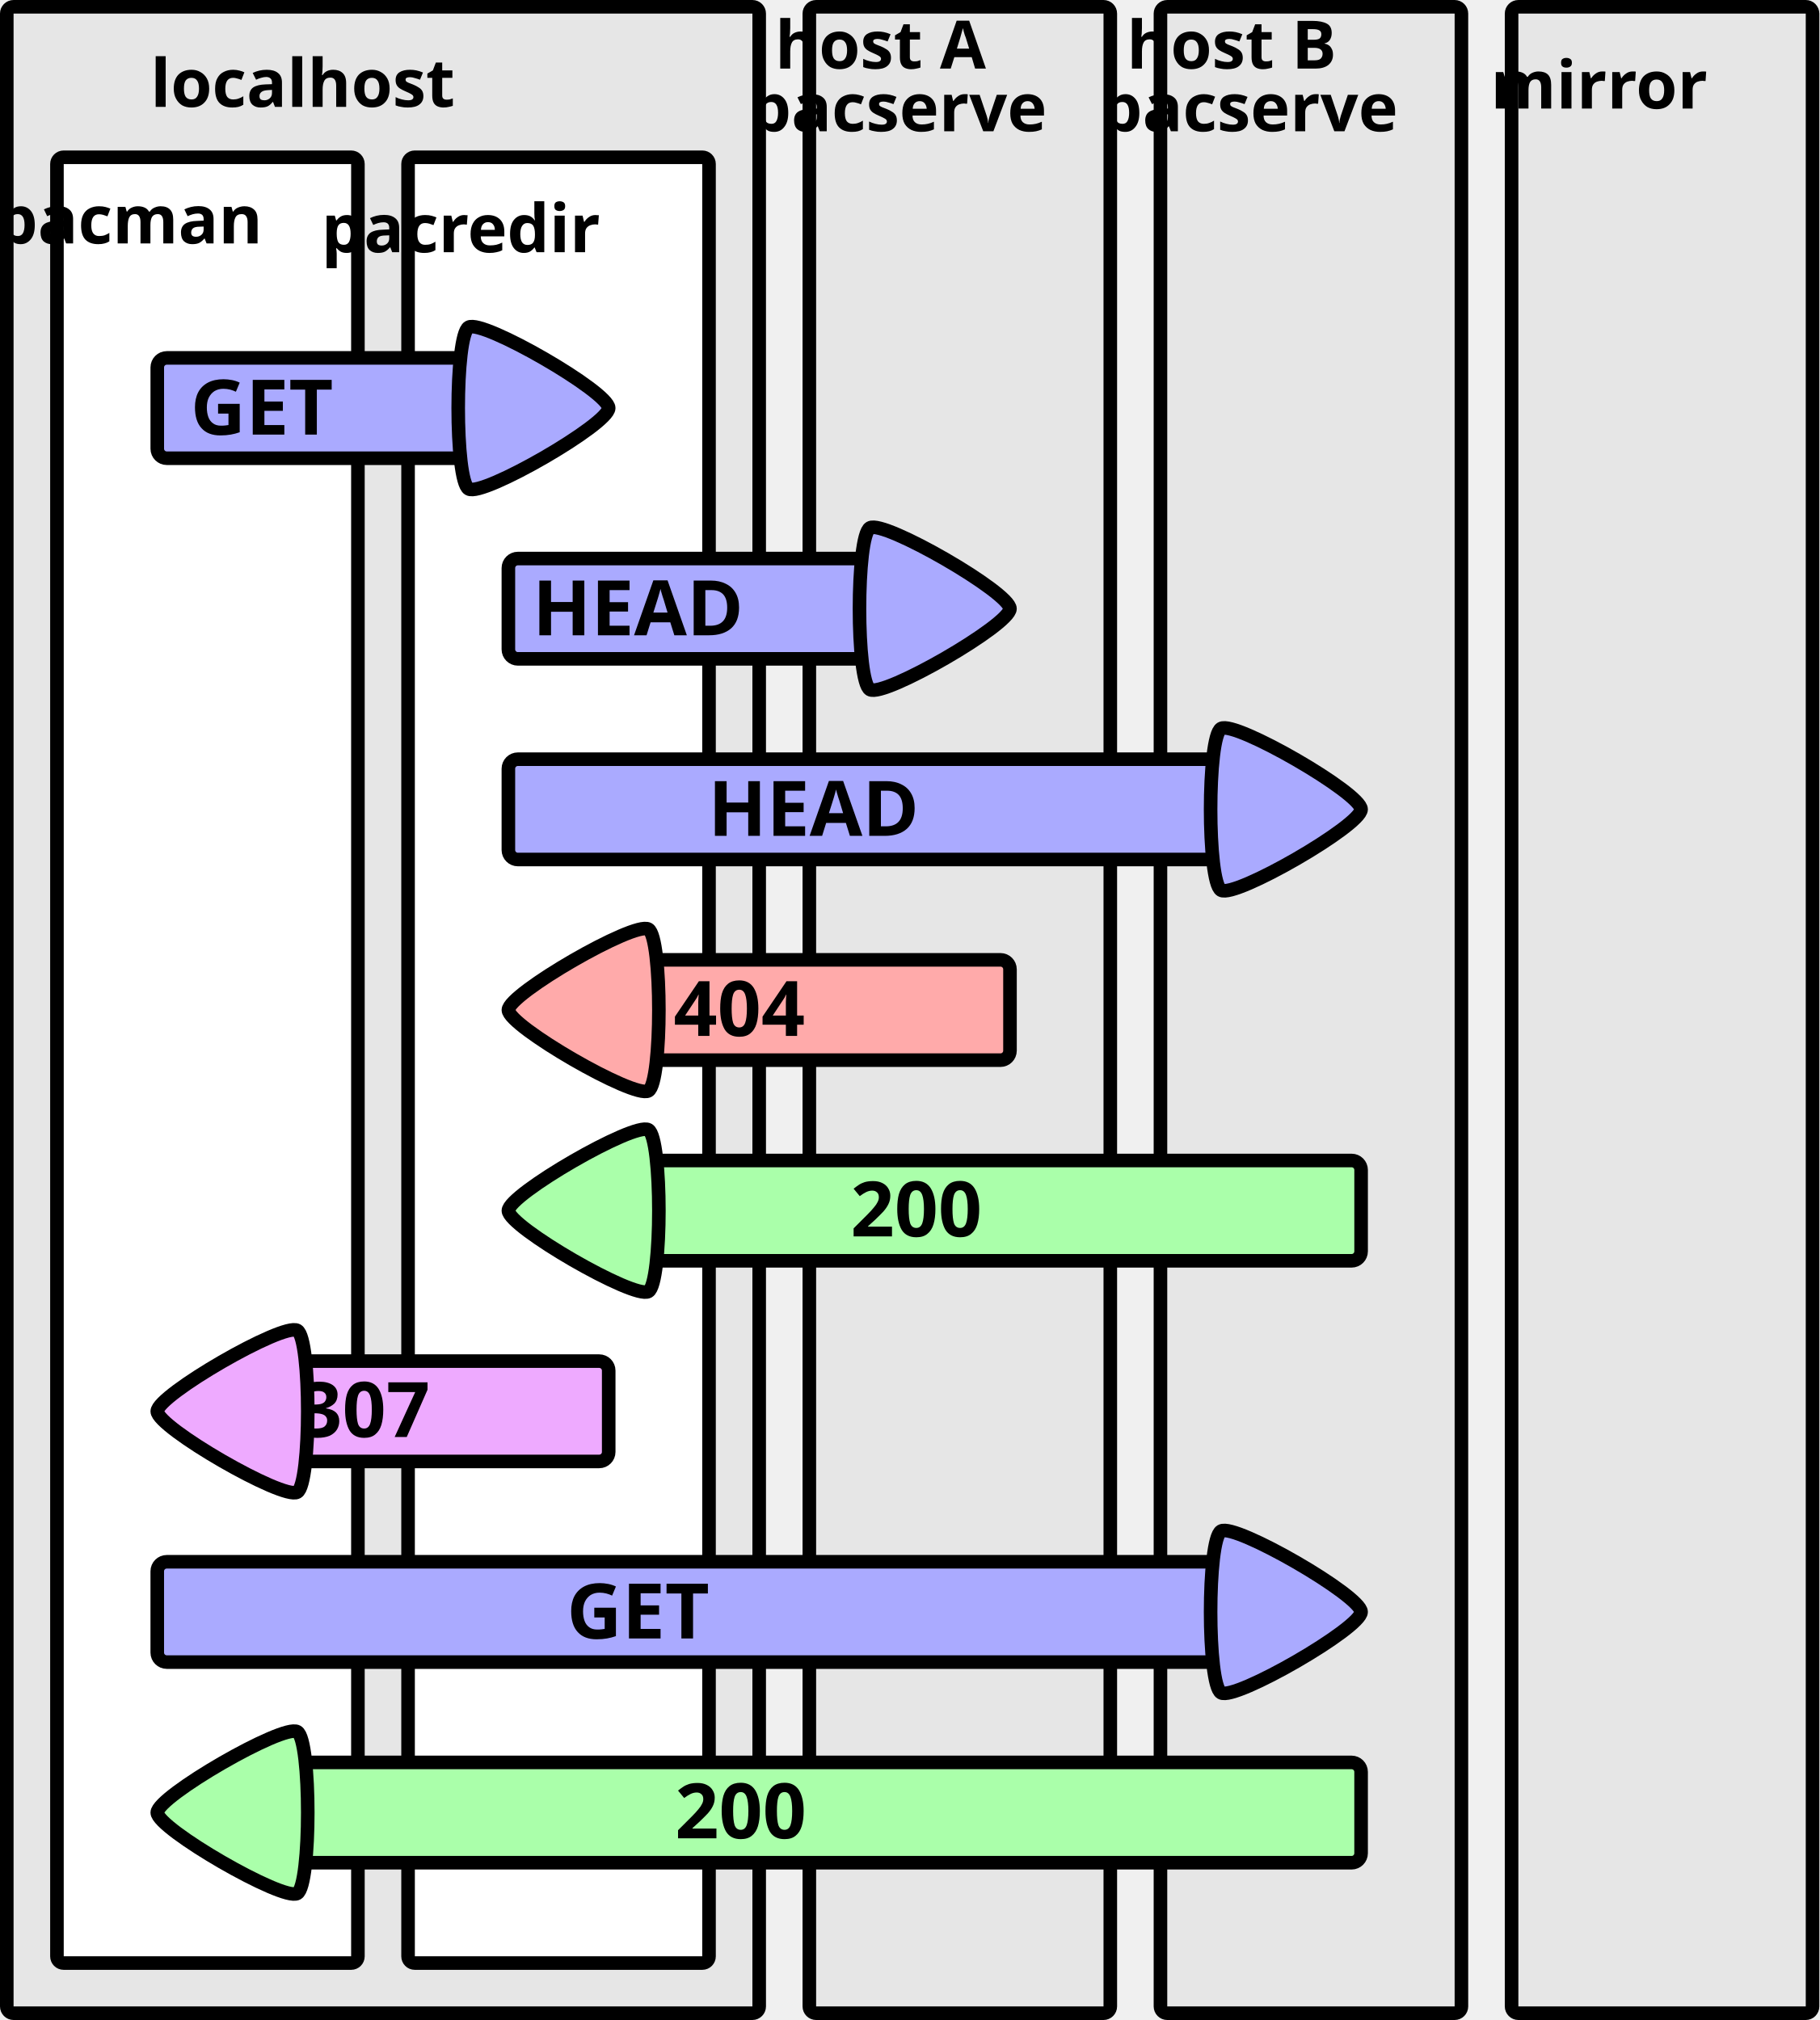
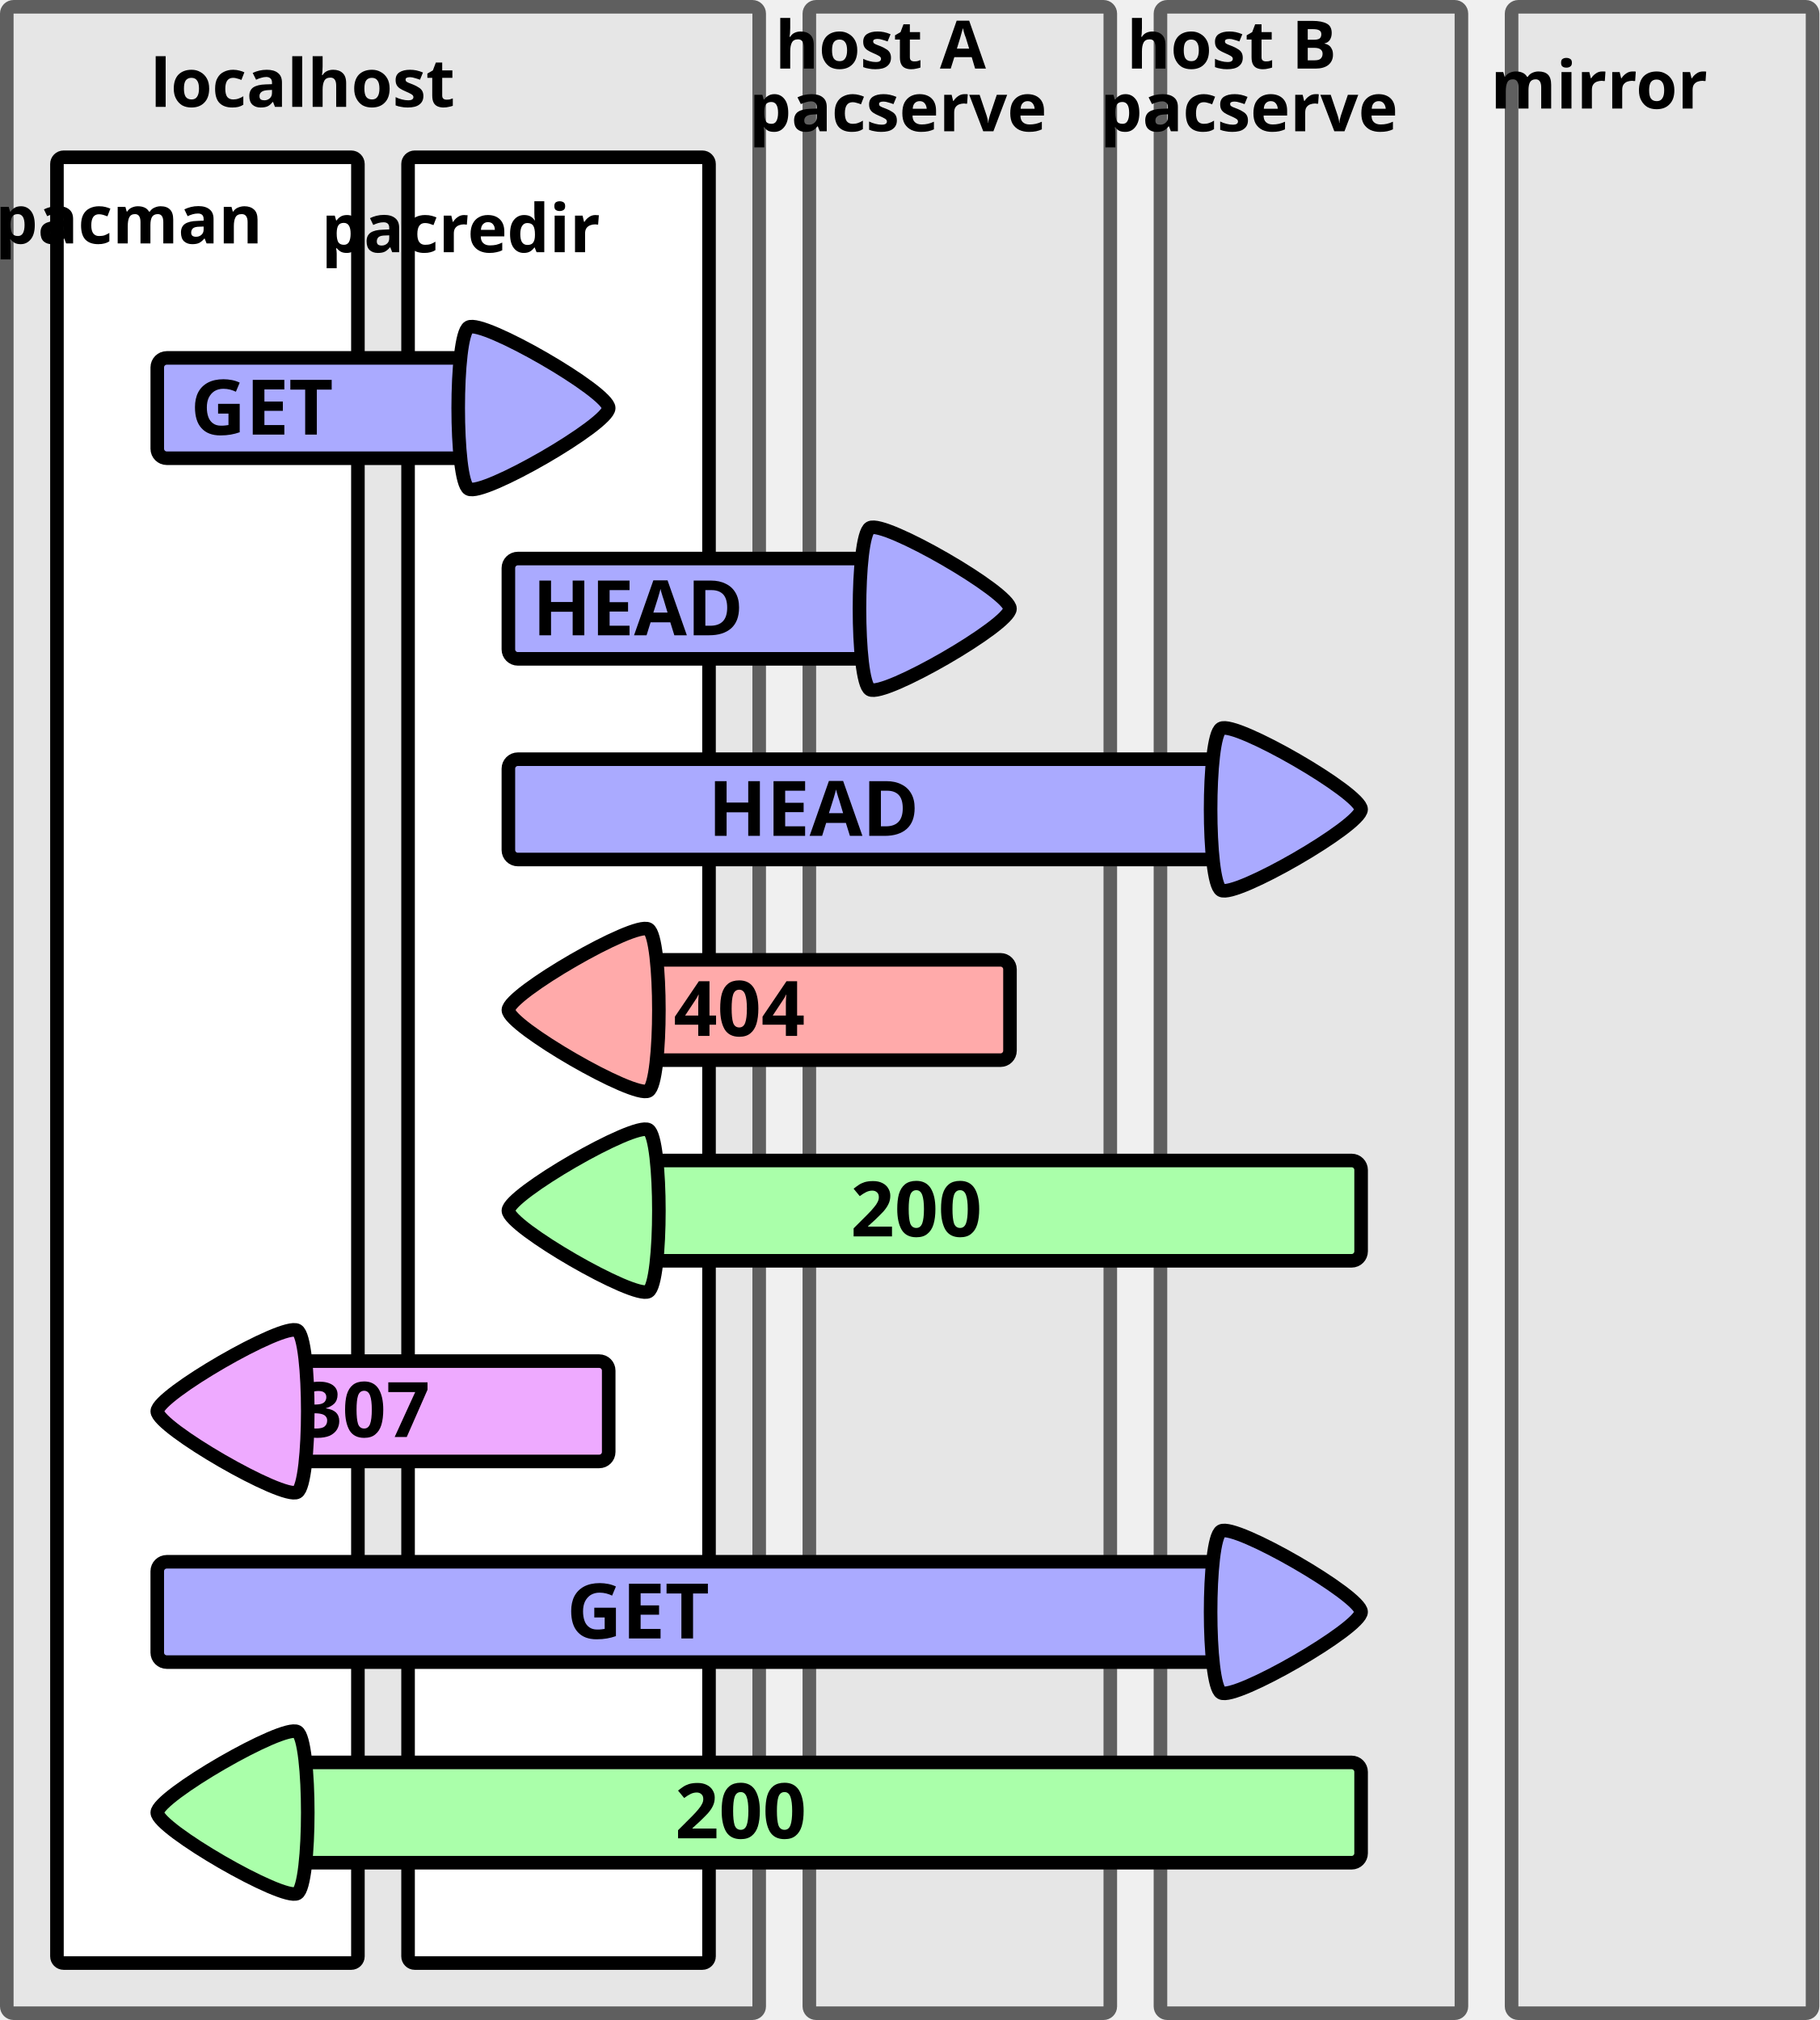
<svg xmlns="http://www.w3.org/2000/svg" width="134.05mm" height="148.867mm" viewBox="0 0 134.05 148.867" version="1.1" id="svg8">
  <defs id="defs2">
    <marker style="overflow:visible" id="Arrow1Lend" refX="0" refY="0" orient="auto">
      <path transform="matrix(-0.8,0,0,-0.8,-10,0)" style="fill:#000000;fill-opacity:1;fill-rule:evenodd;stroke:#000000;stroke-width:1pt;stroke-opacity:1" d="M 0,0 5,-5 -12.5,0 5,5 Z" id="path904" />
    </marker>
    <marker style="overflow:visible" id="Arrow1Lstart" refX="0" refY="0" orient="auto">
      <path transform="matrix(0.8,0,0,0.8,10,0)" style="fill:#000000;fill-opacity:1;fill-rule:evenodd;stroke:#000000;stroke-width:1pt;stroke-opacity:1" d="M 0,0 5,-5 -12.5,0 5,5 Z" id="path901" />
    </marker>
  </defs>
  <g id="layer1" transform="translate(0.4999397,0.500056)">
    <g id="g402">
      <g id="g387">
-         <rect style="fill:#e6e6e6;stroke:#000000;stroke-width:1;stroke-linecap:round;stroke-linejoin:round" id="rect849" width="55.438" height="147.867" x="0" y="0" ry="0.499" />
+         <rect style="fill:#e6e6e6;stroke:#5f5f5f;stroke-width:1;stroke-linecap:round;stroke-linejoin:round" id="rect849" width="55.438" height="147.867" x="0" y="0" ry="0.499" />
        <text xml:space="preserve" style="font-style:normal;font-variant:normal;font-weight:bold;font-stretch:normal;font-size:4.928px;line-height:4.62px;font-family:sans-serif;-inkscape-font-specification:'sans-serif Bold';text-align:center;letter-spacing:0px;word-spacing:0px;writing-mode:lr-tb;text-anchor:middle;fill:#000000;fill-opacity:1;stroke:none;stroke-width:0.265px;stroke-linecap:butt;stroke-linejoin:miter;stroke-opacity:1" x="27.567" y="7.373" id="text863" transform="scale(0.9998873,1.000113)">
          <tspan id="tspan861" x="27.567" y="7.373" style="stroke-width:0.265px">localhost</tspan>
        </text>
      </g>
      <g id="g2411" style="stroke-width:1.432" transform="scale(0.6984252,0.6985827)">
        <rect style="fill:#ffffff;stroke:#000000;stroke-width:1.432;stroke-linecap:round;stroke-linejoin:round" id="rect857" width="31.75" height="190.5" x="5.292" y="15.875" ry="0.706" />
        <text xml:space="preserve" style="font-style:normal;font-variant:normal;font-weight:bold;font-stretch:normal;font-size:7.056px;line-height:6.615px;font-family:sans-serif;-inkscape-font-specification:'sans-serif Bold';text-align:center;letter-spacing:0px;word-spacing:0px;writing-mode:lr-tb;text-anchor:middle;fill:#000000;fill-opacity:1;stroke:none;stroke-width:0.379px;stroke-linecap:butt;stroke-linejoin:miter;stroke-opacity:1" x="21.142" y="24.963" id="text867">
          <tspan id="tspan865" x="21.142" y="24.963" style="stroke-width:0.379px">pacman</tspan>
        </text>
      </g>
      <g id="g2417" style="stroke-width:1.432" transform="scale(0.6984252,0.6985827)">
        <rect style="fill:#ffffff;stroke:#000000;stroke-width:1.432;stroke-linecap:round;stroke-linejoin:round" id="rect859" width="31.75" height="190.5" x="42.333" y="15.875" ry="0.706" />
        <text xml:space="preserve" style="font-style:normal;font-variant:normal;font-weight:bold;font-stretch:normal;font-size:7.056px;line-height:6.615px;font-family:sans-serif;-inkscape-font-specification:'sans-serif Bold';text-align:center;letter-spacing:0px;word-spacing:0px;writing-mode:lr-tb;text-anchor:middle;fill:#000000;fill-opacity:1;stroke:none;stroke-width:0.379px;stroke-linecap:butt;stroke-linejoin:miter;stroke-opacity:1" x="57.986" y="25.89" id="text871">
          <tspan id="tspan869" x="57.986" y="25.89" style="stroke-width:0.379px">pacredir</tspan>
          <tspan x="57.986" y="32.505" style="stroke-width:0.379px" id="tspan873" />
        </text>
      </g>
    </g>
    <g id="g382">
-       <rect style="fill:#e6e6e6;stroke:#000000;stroke-width:1;stroke-linecap:round;stroke-linejoin:round" id="rect851" width="22.175" height="147.867" x="59.133" y="0" ry="0.499" />
+       <rect style="fill:#e6e6e6;stroke:#5f5f5f;stroke-width:1;stroke-linecap:round;stroke-linejoin:round" id="rect851" width="22.175" height="147.867" x="59.133" y="0" ry="0.499" />
      <text xml:space="preserve" style="font-style:normal;font-variant:normal;font-weight:bold;font-stretch:normal;font-size:4.928px;line-height:4.62px;font-family:sans-serif;-inkscape-font-specification:'sans-serif Bold';text-align:center;letter-spacing:0px;word-spacing:0px;writing-mode:lr-tb;text-anchor:middle;fill:#000000;fill-opacity:1;stroke:none;stroke-width:0.265px;stroke-linecap:butt;stroke-linejoin:miter;stroke-opacity:1" x="70.15" y="4.555" id="text877" transform="scale(0.9998873,1.000113)">
        <tspan id="tspan875" x="70.15" y="4.555" style="stroke-width:0.265px">host A</tspan>
        <tspan x="70.15" y="9.175" style="stroke-width:0.265px" id="tspan889">pacserve</tspan>
      </text>
    </g>
    <g id="g376">
-       <rect style="fill:#e6e6e6;stroke:#000000;stroke-width:1;stroke-linecap:round;stroke-linejoin:round" id="rect853" width="22.175" height="147.867" x="85.004" y="0" ry="0.499" />
+       <rect style="fill:#e6e6e6;stroke:#5f5f5f;stroke-width:1;stroke-linecap:round;stroke-linejoin:round" id="rect853" width="22.175" height="147.867" x="85.004" y="0" ry="0.499" />
      <text xml:space="preserve" style="font-style:normal;font-variant:normal;font-weight:bold;font-stretch:normal;font-size:4.928px;line-height:4.62px;font-family:sans-serif;-inkscape-font-specification:'sans-serif Bold';text-align:center;letter-spacing:0px;word-spacing:0px;writing-mode:lr-tb;text-anchor:middle;fill:#000000;fill-opacity:1;stroke:none;stroke-width:0.265px;stroke-linecap:butt;stroke-linejoin:miter;stroke-opacity:1" x="96.024" y="4.555" id="text881" transform="scale(0.9998873,1.000113)">
        <tspan id="tspan879" x="96.024" y="4.555" style="stroke-width:0.265px">host B</tspan>
        <tspan x="96.024" y="9.175" style="stroke-width:0.265px" id="tspan895">pacserve</tspan>
      </text>
    </g>
    <g id="g370">
-       <rect style="fill:#e6e6e6;stroke:#000000;stroke-width:1;stroke-linecap:round;stroke-linejoin:round" id="rect855" width="22.175" height="147.867" x="110.875" y="0" ry="0.499" />
+       <rect style="fill:#e6e6e6;stroke:#5f5f5f;stroke-width:1;stroke-linecap:round;stroke-linejoin:round" id="rect855" width="22.175" height="147.867" x="110.875" y="0" ry="0.499" />
      <text xml:space="preserve" style="font-style:normal;font-variant:normal;font-weight:bold;font-stretch:normal;font-size:4.928px;line-height:4.62px;font-family:sans-serif;-inkscape-font-specification:'sans-serif Bold';text-align:center;letter-spacing:0px;word-spacing:0px;writing-mode:lr-tb;text-anchor:middle;fill:#000000;fill-opacity:1;stroke:none;stroke-width:0.265px;stroke-linecap:butt;stroke-linejoin:miter;stroke-opacity:1" x="121.821" y="7.501" id="text885" transform="scale(0.9998873,1.000113)">
        <tspan id="tspan883" x="121.821" y="7.501" style="stroke-width:0.265px">mirror</tspan>
      </text>
    </g>
    <g id="g266">
      <rect style="fill:#aaaaff;stroke:#000000;stroke-width:1;stroke-linecap:round;stroke-linejoin:round;stroke-miterlimit:4;stroke-dasharray:none" id="rect1263" width="25.871" height="7.393" x="11.088" y="25.877" ry="0.699" />
      <path style="fill:#aaaaff;stroke:#000000;stroke-width:1.432;stroke-linecap:round;stroke-linejoin:round;stroke-miterlimit:4;stroke-dasharray:none" id="path1267" transform="scale(0.6984252,0.6985827)" d="m 63.5,42.333 c 0,1.705 -13.292,9.38 -14.769,8.527 -1.477,-0.853 -1.477,-16.201 0,-17.054 1.477,-0.853 14.769,6.822 14.769,8.527 z" />
      <text xml:space="preserve" style="font-style:normal;font-variant:normal;font-weight:bold;font-stretch:normal;font-size:5.644px;line-height:5.544px;font-family:sans-serif;-inkscape-font-specification:'sans-serif, Bold';font-variant-ligatures:normal;font-variant-caps:normal;font-variant-numeric:normal;font-variant-east-asian:normal;text-align:center;letter-spacing:0px;word-spacing:0px;writing-mode:lr-tb;text-anchor:middle;fill:#000000;fill-opacity:1;stroke:none;stroke-width:0.265px;stroke-linecap:butt;stroke-linejoin:miter;stroke-opacity:1" x="23.935" y="31.526" id="text1313" transform="scale(0.9998873,1.000113)">
        <tspan id="tspan1311" x="23.935" y="31.526" style="font-style:normal;font-variant:normal;font-weight:bold;font-stretch:normal;font-size:5.644px;font-family:sans-serif;-inkscape-font-specification:'sans-serif, Bold';font-variant-ligatures:normal;font-variant-caps:normal;font-variant-numeric:normal;font-variant-east-asian:normal;stroke-width:0.265px">GET</tspan>
      </text>
    </g>
    <g id="g260">
      <rect style="fill:#aaaaff;stroke:#000000;stroke-width:1;stroke-linecap:round;stroke-linejoin:round;stroke-miterlimit:4;stroke-dasharray:none" id="rect1285" width="29.567" height="7.393" x="36.958" y="40.663" ry="0.699" />
      <path style="fill:#aaaaff;stroke:#000000;stroke-width:1.432;stroke-linecap:round;stroke-linejoin:round;stroke-miterlimit:4;stroke-dasharray:none" id="path1287" transform="scale(0.6984252,0.6985827)" d="m 105.833,63.5 c 0,1.705 -13.292,9.38 -14.769,8.527 -1.477,-0.853 -1.477,-16.201 0,-17.054 1.477,-0.853 14.769,6.822 14.769,8.527 z" />
      <text xml:space="preserve" style="font-style:normal;font-variant:normal;font-weight:bold;font-stretch:normal;font-size:5.644px;line-height:4.62px;font-family:sans-serif;-inkscape-font-specification:'sans-serif, Bold';font-variant-ligatures:normal;font-variant-caps:normal;font-variant-numeric:normal;font-variant-east-asian:normal;text-align:center;letter-spacing:0px;word-spacing:0px;writing-mode:lr-tb;text-anchor:middle;fill:#000000;fill-opacity:1;stroke:none;stroke-width:0.265px;stroke-linecap:butt;stroke-linejoin:miter;stroke-opacity:1" x="51.657" y="46.311" id="text1317" transform="scale(0.9998873,1.000113)">
        <tspan x="51.657" y="46.311" style="font-style:normal;font-variant:normal;font-weight:bold;font-stretch:normal;font-size:5.644px;font-family:sans-serif;-inkscape-font-specification:'sans-serif, Bold';font-variant-ligatures:normal;font-variant-caps:normal;font-variant-numeric:normal;font-variant-east-asian:normal;stroke-width:0.265px" id="tspan1319">HEAD</tspan>
      </text>
    </g>
    <g id="g254">
      <rect style="fill:#aaaaff;stroke:#000000;stroke-width:1;stroke-linecap:round;stroke-linejoin:round;stroke-miterlimit:4;stroke-dasharray:none" id="rect1297" width="55.438" height="7.393" x="36.958" y="55.45" ry="0.699" />
      <path style="fill:#aaaaff;stroke:#000000;stroke-width:1.432;stroke-linecap:round;stroke-linejoin:round;stroke-miterlimit:4;stroke-dasharray:none" id="path1299" transform="scale(0.6984252,0.6985827)" d="m 142.875,84.667 c 0,1.705 -13.292,9.38 -14.769,8.527 -1.477,-0.853 -1.477,-16.201 0,-17.054 1.477,-0.853 14.769,6.822 14.769,8.527 z" />
      <text xml:space="preserve" style="font-style:normal;font-variant:normal;font-weight:bold;font-stretch:normal;font-size:5.644px;line-height:4.62px;font-family:sans-serif;-inkscape-font-specification:'sans-serif, Bold';font-variant-ligatures:normal;font-variant-caps:normal;font-variant-numeric:normal;font-variant-east-asian:normal;text-align:center;letter-spacing:0px;word-spacing:0px;writing-mode:lr-tb;text-anchor:middle;fill:#000000;fill-opacity:1;stroke:none;stroke-width:0.265px;stroke-linecap:butt;stroke-linejoin:miter;stroke-opacity:1" x="64.594" y="61.096" id="text1325" transform="scale(0.9998873,1.000113)">
        <tspan x="64.594" y="61.096" style="font-style:normal;font-variant:normal;font-weight:bold;font-stretch:normal;font-size:5.644px;font-family:sans-serif;-inkscape-font-specification:'sans-serif, Bold';font-variant-ligatures:normal;font-variant-caps:normal;font-variant-numeric:normal;font-variant-east-asian:normal;stroke-width:0.265px" id="tspan1323">HEAD</tspan>
      </text>
    </g>
    <g id="g248">
      <rect style="fill:#ffaaaa;stroke:#000000;stroke-width:1;stroke-linecap:round;stroke-linejoin:round;stroke-miterlimit:4;stroke-dasharray:none" id="rect1327" width="29.567" height="7.393" x="-73.917" y="-77.63" ry="0.699" transform="scale(-1)" />
      <path style="fill:#ffaaaa;stroke:#000000;stroke-width:1.432;stroke-linecap:round;stroke-linejoin:round;stroke-miterlimit:4;stroke-dasharray:none" id="path1329" transform="scale(-0.6984252,-0.6985827)" d="m -52.917,-105.833 c 0,1.705 -13.292,9.38 -14.769,8.527 -1.477,-0.853 -1.477,-16.201 0,-17.054 1.477,-0.853 14.769,6.822 14.769,8.527 z" />
      <text xml:space="preserve" style="font-style:normal;font-variant:normal;font-weight:bold;font-stretch:normal;font-size:5.644px;line-height:4.62px;font-family:sans-serif;-inkscape-font-specification:'sans-serif, Bold';font-variant-ligatures:normal;font-variant-caps:normal;font-variant-numeric:normal;font-variant-east-asian:normal;text-align:center;letter-spacing:0px;word-spacing:0px;writing-mode:lr-tb;text-anchor:middle;fill:#000000;fill-opacity:1;stroke:none;stroke-width:0.265px;stroke-linecap:butt;stroke-linejoin:miter;stroke-opacity:1" x="59.12" y="75.833" id="text1353" transform="scale(0.9998873,1.000113)">
        <tspan id="tspan1351" x="59.12" y="75.833" style="font-style:normal;font-variant:normal;font-weight:bold;font-stretch:normal;font-size:5.644px;font-family:sans-serif;-inkscape-font-specification:'sans-serif, Bold';font-variant-ligatures:normal;font-variant-caps:normal;font-variant-numeric:normal;font-variant-east-asian:normal;stroke-width:0.265px">404</tspan>
      </text>
    </g>
    <g id="g242">
      <rect style="fill:#aaffaa;stroke:#000000;stroke-width:1;stroke-linecap:round;stroke-linejoin:round;stroke-miterlimit:4;stroke-dasharray:none" id="rect1339" width="55.438" height="7.393" x="-99.788" y="-92.417" ry="0.699" transform="scale(-1)" />
      <path style="fill:#aaffaa;stroke:#000000;stroke-width:1.432;stroke-linecap:round;stroke-linejoin:round;stroke-miterlimit:4;stroke-dasharray:none" id="path1341" transform="scale(-0.6984252,-0.6985827)" d="m -52.917,-127 c 0,1.705 -13.292,9.38 -14.769,8.527 -1.477,-0.853 -1.477,-16.201 0,-17.054 1.477,-0.853 14.769,6.822 14.769,8.527 z" />
      <text xml:space="preserve" style="font-style:normal;font-variant:normal;font-weight:bold;font-stretch:normal;font-size:5.644px;line-height:4.62px;font-family:sans-serif;-inkscape-font-specification:'sans-serif, Bold';font-variant-ligatures:normal;font-variant-caps:normal;font-variant-numeric:normal;font-variant-east-asian:normal;text-align:center;letter-spacing:0px;word-spacing:0px;writing-mode:lr-tb;text-anchor:middle;fill:#000000;fill-opacity:1;stroke:none;stroke-width:0.265px;stroke-linecap:butt;stroke-linejoin:miter;stroke-opacity:1" x="72.164" y="90.609" id="text1357" transform="scale(0.9998873,1.000113)">
        <tspan id="tspan1355" x="72.164" y="90.609" style="font-style:normal;font-variant:normal;font-weight:bold;font-stretch:normal;font-size:5.644px;font-family:sans-serif;-inkscape-font-specification:'sans-serif, Bold';font-variant-ligatures:normal;font-variant-caps:normal;font-variant-numeric:normal;font-variant-east-asian:normal;stroke-width:0.265px">200</tspan>
      </text>
    </g>
    <g id="g236">
      <rect style="fill:#eeaaff;stroke:#000000;stroke-width:1;stroke-linecap:round;stroke-linejoin:round;stroke-miterlimit:4;stroke-dasharray:none" id="rect1359" width="25.871" height="7.393" x="-44.35" y="-107.203" ry="0.699" transform="scale(-1)" />
      <path style="fill:#eeaaff;stroke:#000000;stroke-width:1.432;stroke-linecap:round;stroke-linejoin:round;stroke-miterlimit:4;stroke-dasharray:none" id="path1361" transform="scale(-0.6984252,-0.6985827)" d="m -15.875,-148.167 c 0,1.705 -13.292,9.38 -14.769,8.527 -1.477,-0.853 -1.477,-16.201 0,-17.054 1.477,-0.853 14.769,6.822 14.769,8.527 z" />
      <text xml:space="preserve" style="font-style:normal;font-variant:normal;font-weight:bold;font-stretch:normal;font-size:5.644px;line-height:5.544px;font-family:sans-serif;-inkscape-font-specification:'sans-serif, Bold';font-variant-ligatures:normal;font-variant-caps:normal;font-variant-numeric:normal;font-variant-east-asian:normal;text-align:center;letter-spacing:0px;word-spacing:0px;writing-mode:lr-tb;text-anchor:middle;fill:#000000;fill-opacity:1;stroke:none;stroke-width:0.265px;stroke-linecap:butt;stroke-linejoin:miter;stroke-opacity:1" x="31.48" y="105.394" id="text1379" transform="scale(0.9998873,1.000113)">
        <tspan id="tspan1377" x="31.48" y="105.394" style="font-style:normal;font-variant:normal;font-weight:bold;font-stretch:normal;font-size:5.644px;font-family:sans-serif;-inkscape-font-specification:'sans-serif, Bold';font-variant-ligatures:normal;font-variant-caps:normal;font-variant-numeric:normal;font-variant-east-asian:normal;fill:#000000;fill-opacity:1;stroke:none;stroke-width:0.265px">307</tspan>
      </text>
    </g>
    <g id="g230">
      <rect style="fill:#aaaaff;stroke:#000000;stroke-width:1;stroke-linecap:round;stroke-linejoin:round;stroke-miterlimit:4;stroke-dasharray:none" id="rect1293" width="81.308" height="7.393" x="11.087" y="114.597" ry="0.699" />
      <path style="fill:#aaaaff;stroke:#000000;stroke-width:1.432;stroke-linecap:round;stroke-linejoin:round;stroke-miterlimit:4;stroke-dasharray:none" id="path1295" transform="scale(0.6984252,0.6985827)" d="m 142.875,169.333 c 0,1.705 -13.292,9.38 -14.769,8.527 -1.477,-0.853 -1.477,-16.201 0,-17.054 1.477,-0.853 14.769,6.822 14.769,8.527 z" />
      <text xml:space="preserve" style="font-style:normal;font-variant:normal;font-weight:bold;font-stretch:normal;font-size:5.644px;line-height:5.544px;font-family:sans-serif;-inkscape-font-specification:'sans-serif, Bold';font-variant-ligatures:normal;font-variant-caps:normal;font-variant-numeric:normal;font-variant-east-asian:normal;text-align:center;letter-spacing:0px;word-spacing:0px;writing-mode:lr-tb;text-anchor:middle;fill:#000000;fill-opacity:1;stroke:none;stroke-width:0.265px;stroke-linecap:butt;stroke-linejoin:miter;stroke-opacity:1" x="51.657" y="120.236" id="text1383" transform="scale(0.9998873,1.000113)">
        <tspan id="tspan1381" x="51.657" y="120.236" style="font-style:normal;font-variant:normal;font-weight:bold;font-stretch:normal;font-size:5.644px;font-family:sans-serif;-inkscape-font-specification:'sans-serif, Bold';font-variant-ligatures:normal;font-variant-caps:normal;font-variant-numeric:normal;font-variant-east-asian:normal;fill:#000000;fill-opacity:1;stroke:none;stroke-width:0.265px">GET</tspan>
      </text>
    </g>
    <g id="g224">
      <rect style="fill:#aaffaa;stroke:#000000;stroke-width:1;stroke-linecap:round;stroke-linejoin:round;stroke-miterlimit:4;stroke-dasharray:none" id="rect1385" width="81.308" height="7.393" x="-99.787" y="-136.777" ry="0.699" transform="scale(-1)" />
      <path style="fill:#aaffaa;stroke:#000000;stroke-width:1.432;stroke-linecap:round;stroke-linejoin:round;stroke-miterlimit:4;stroke-dasharray:none" id="path1387" transform="scale(-0.6984252,-0.6985827)" d="m -15.875,-190.5 c 0,1.705 -13.292,9.38 -14.769,8.527 -1.477,-0.853 -1.477,-16.201 0,-17.054 1.477,-0.853 14.769,6.822 14.769,8.527 z" />
      <text xml:space="preserve" style="font-style:normal;font-variant:normal;font-weight:bold;font-stretch:normal;font-size:5.644px;line-height:4.62px;font-family:sans-serif;-inkscape-font-specification:'sans-serif, Bold';font-variant-ligatures:normal;font-variant-caps:normal;font-variant-numeric:normal;font-variant-east-asian:normal;text-align:center;letter-spacing:0px;word-spacing:0px;writing-mode:lr-tb;text-anchor:middle;fill:#000000;fill-opacity:1;stroke:none;stroke-width:0.265px;stroke-linecap:butt;stroke-linejoin:miter;stroke-opacity:1" x="59.227" y="134.964" id="text1395" transform="scale(0.9998873,1.000113)">
        <tspan id="tspan1393" x="59.227" y="134.964" style="font-style:normal;font-variant:normal;font-weight:bold;font-stretch:normal;font-size:5.644px;font-family:sans-serif;-inkscape-font-specification:'sans-serif, Bold';font-variant-ligatures:normal;font-variant-caps:normal;font-variant-numeric:normal;font-variant-east-asian:normal;stroke-width:0.265px">200</tspan>
      </text>
    </g>
  </g>
</svg>
